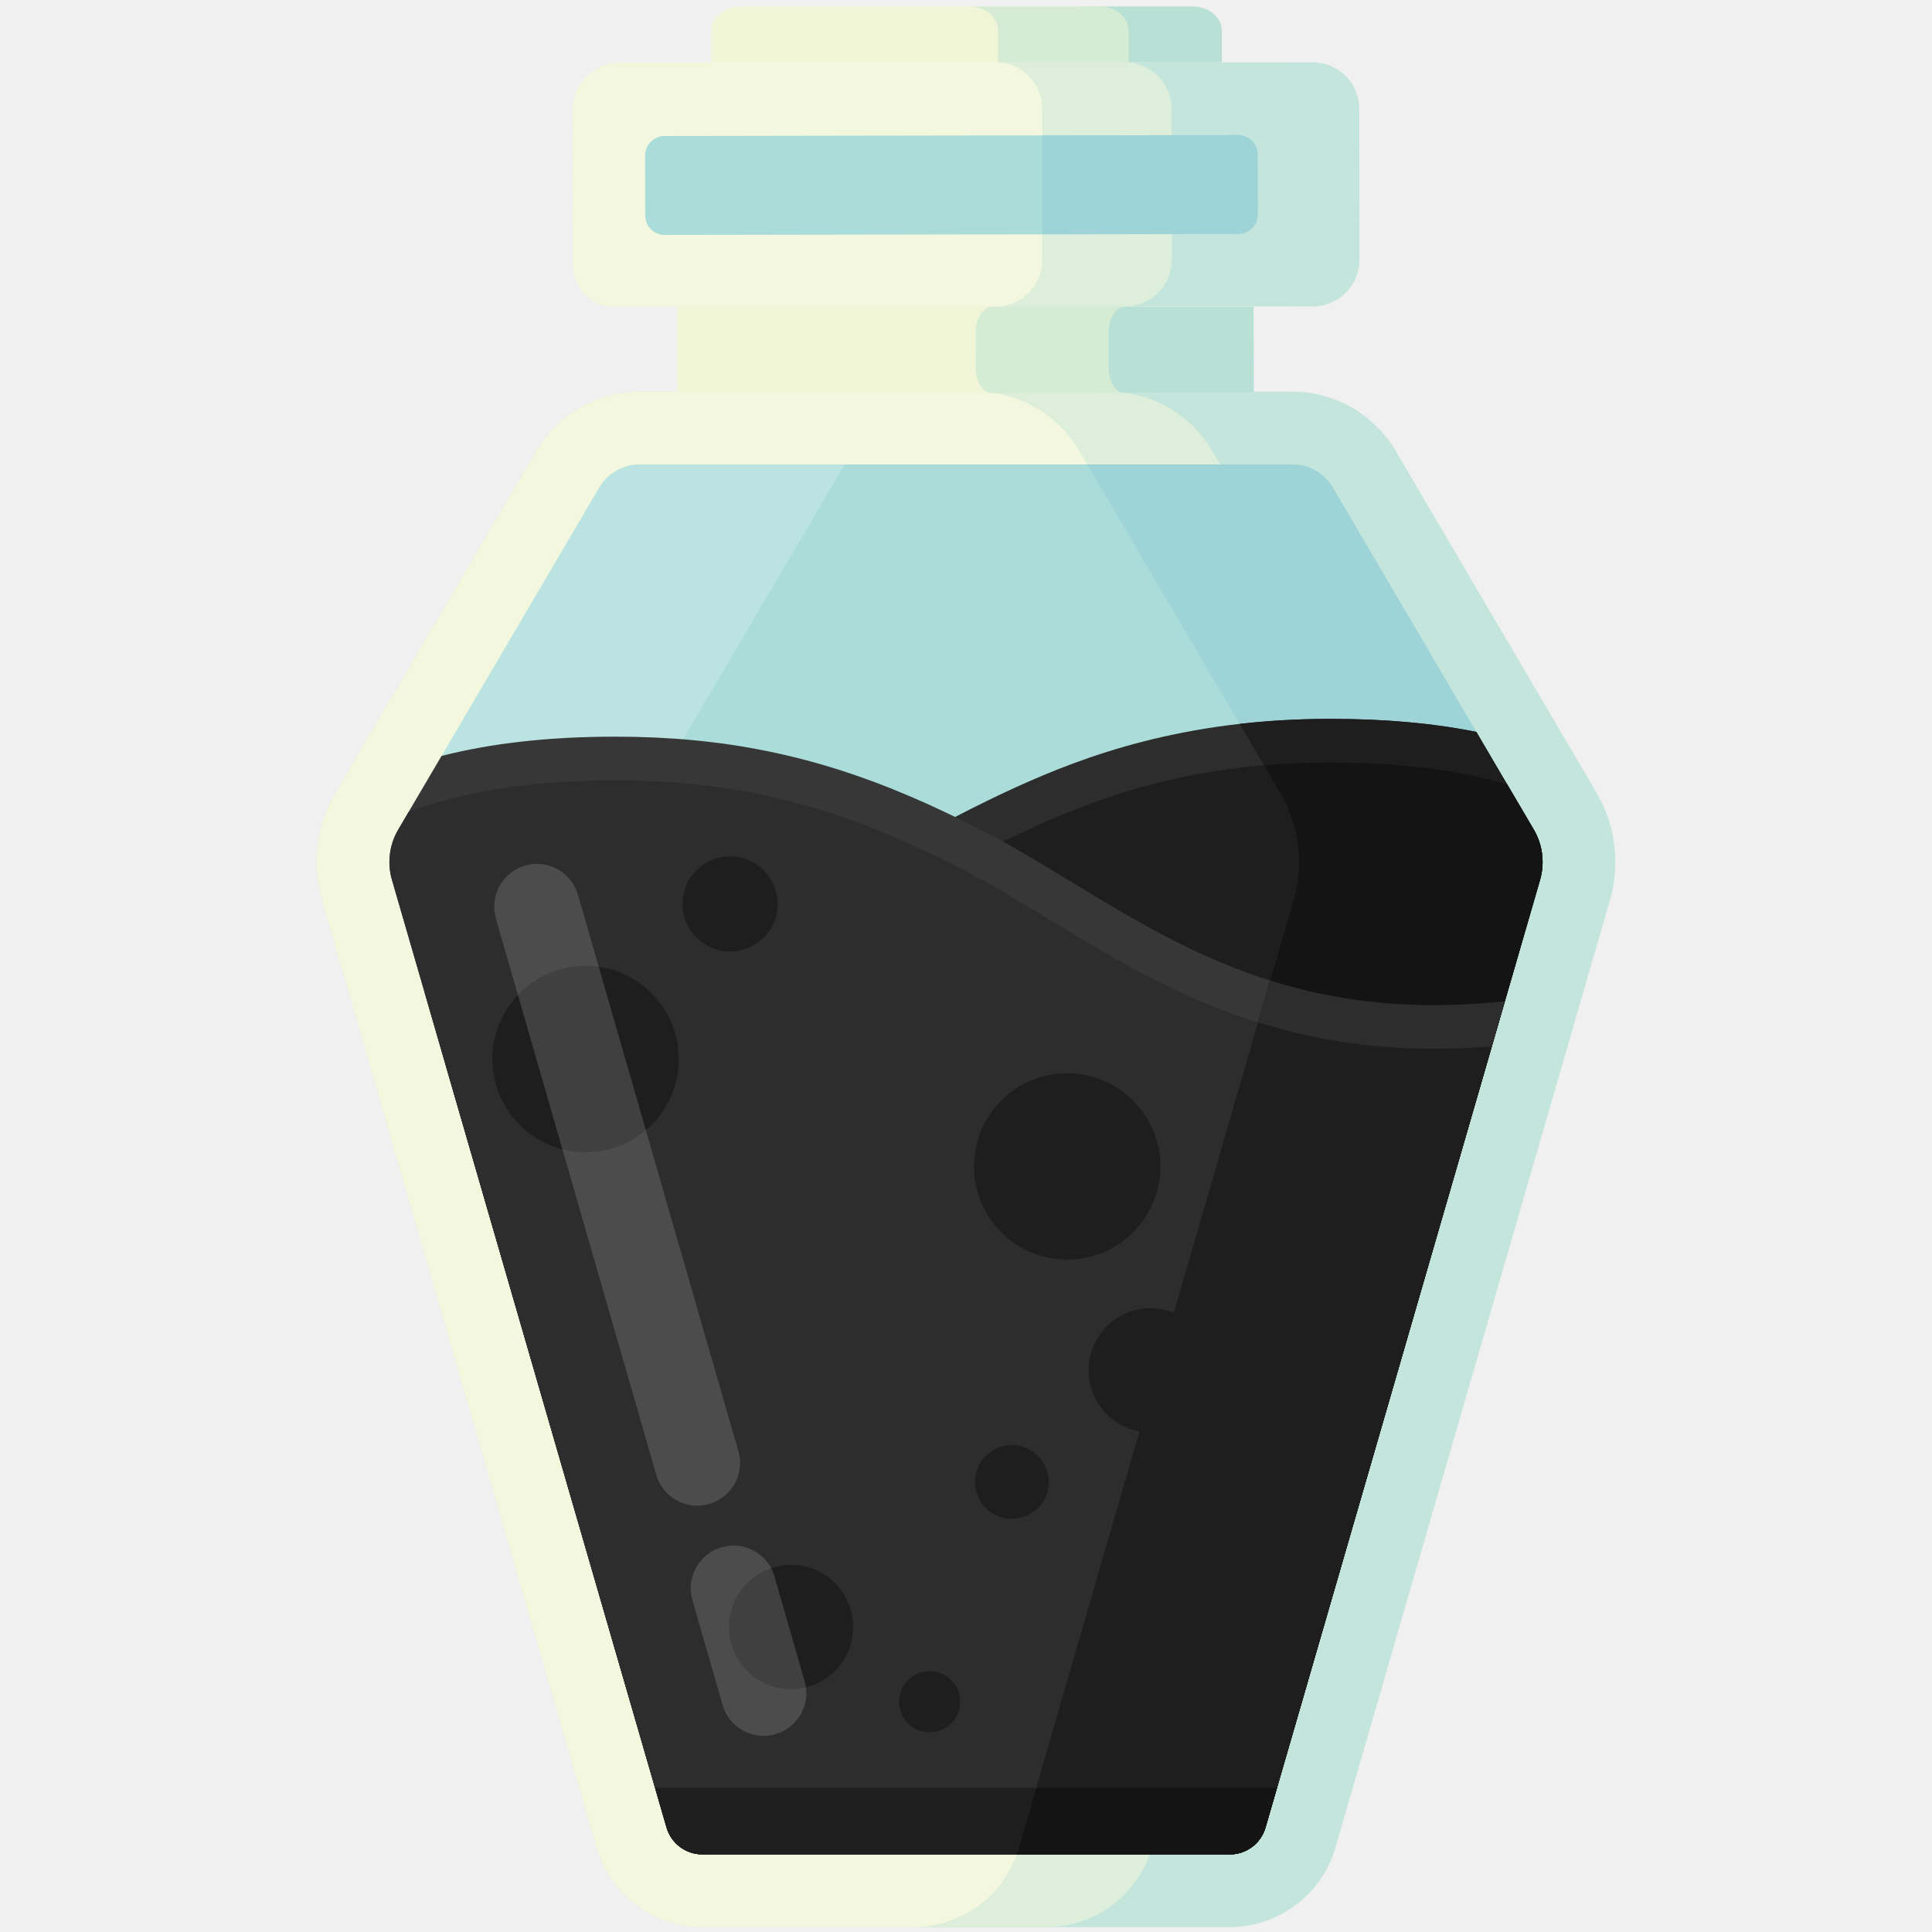
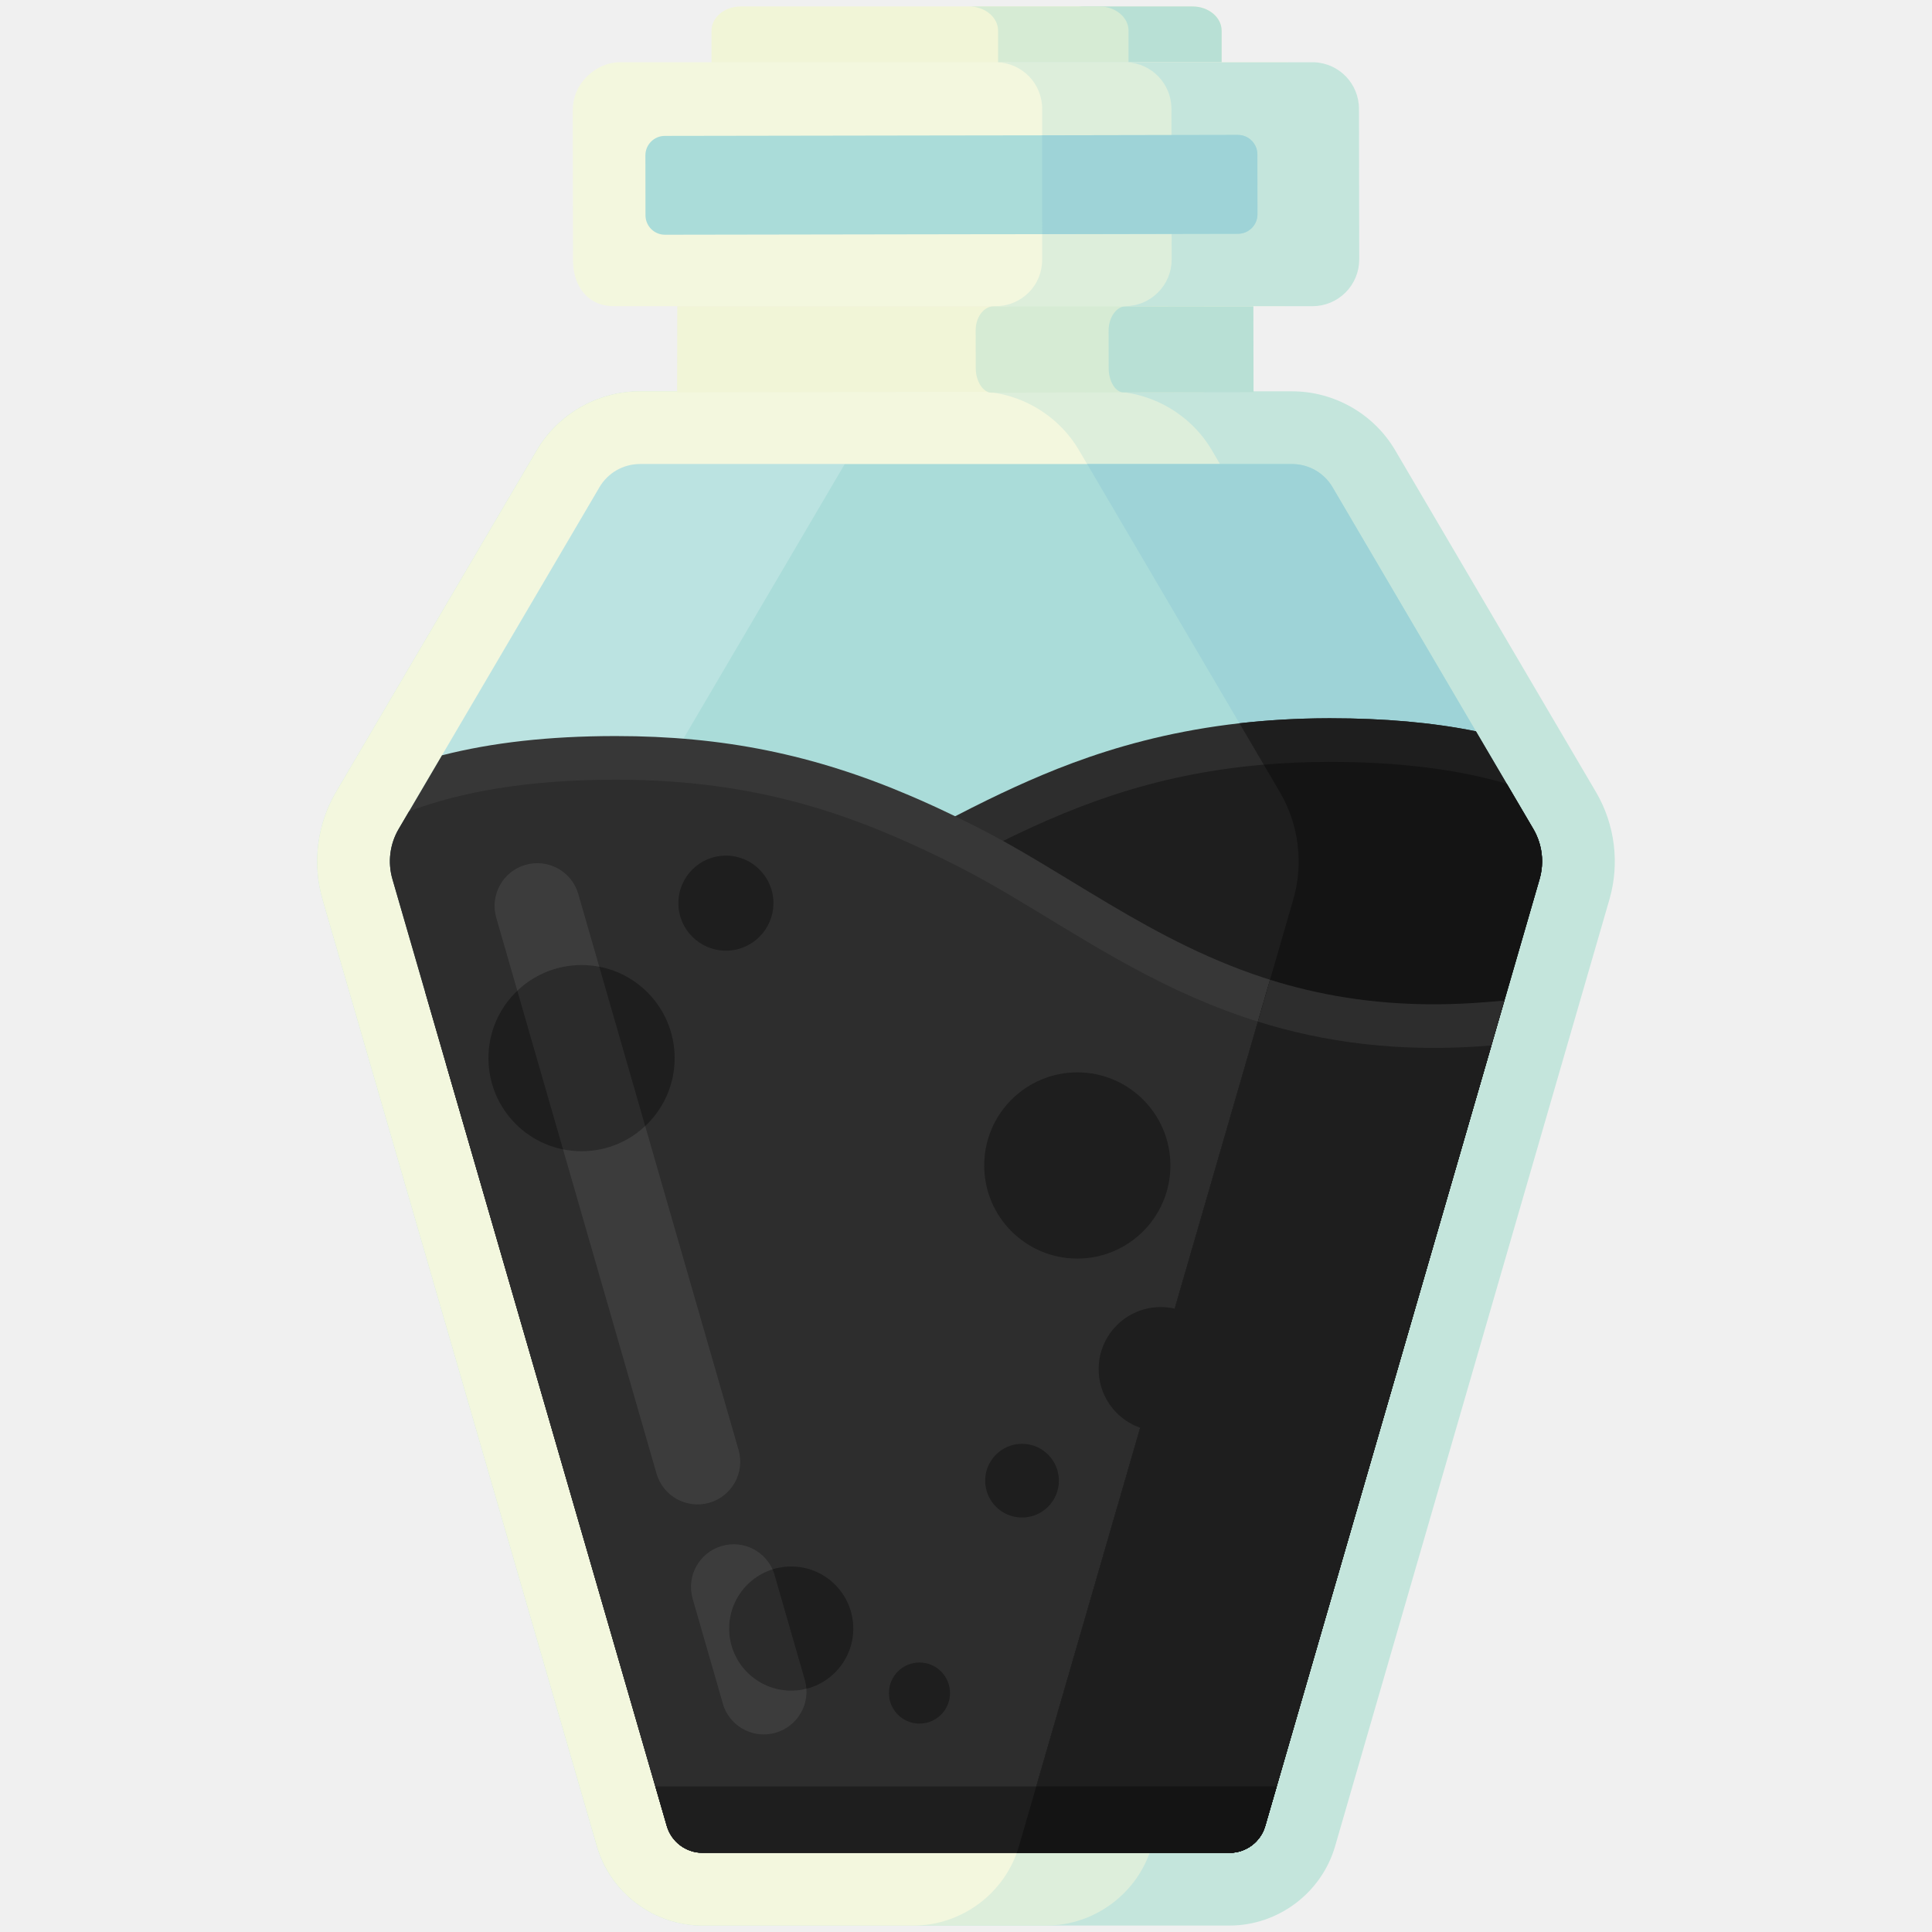
<svg xmlns="http://www.w3.org/2000/svg" version="1.1" id="Layer_1" x="0px" y="0px" viewBox="0 0 600 600" style="enable-background:new 0 0 600 600;" xml:space="preserve">
  <style type="text/css">
	.st0{fill:#C4E5DC;}
	.st1{fill:#DDEEDB;}
	.st2{fill:#F3F7DE;}
	.st3{fill:#AADCD9;}
	.st4{fill:#9ED3D7;}
- 	.st5{opacity:0.2;fill:#FFFFFF;enable-background:new    ;}
+ 	.st5{opacity:0.2;fill:#FFFFFF;}
	.st6{fill:#2D2D2D;}
	.st7{fill:#1E1E1E;}
	.st8{fill:#373737;}
	.st9{fill:#141414;}
	.st10{fill:#F1F5D7;}
	.st11{fill:#D6EBD4;}
	.st12{fill:#B8E0D5;}
- 	.st13{opacity:0.15;fill:#FFFFFF;enable-background:new    ;}
+ 	.st13{opacity:0.25;fill:#FFFFFF;mix-blend-mode:soft-light;}
</style>
  <g>
-     <path class="st0" d="M499.999,279.53l-85.277,294.31   C410.508,588.363,397.015,598.5,381.895,598.5H218.105   c-15.12,0-28.612-10.137-32.826-24.661l-85.277-294.31   c-3.228-11.159-1.709-23.304,4.178-33.324l62.407-106.23   c6.647-11.313,18.936-18.349,32.058-18.349h202.712   c13.121,0,25.411,7.027,32.058,18.349l62.407,106.23   C501.708,256.225,503.227,268.37,499.999,279.53z" />
-     <path class="st1" d="M443.027,279.53l-85.277,294.31C353.536,588.363,340.043,598.5,324.923,598.5   H218.105c-15.12,0-28.612-10.137-32.826-24.661l-85.277-294.31   c-3.228-11.159-1.709-23.304,4.178-33.324l62.407-106.23   c6.647-11.313,18.936-18.349,32.058-18.349h145.74   c13.121,0,25.411,7.027,32.058,18.349l62.407,106.23   C444.736,256.225,446.255,268.37,443.027,279.53z" />
-     <path class="st2" d="M401.727,279.53l-85.277,294.31   C312.244,588.363,298.743,598.5,283.623,598.5h-65.518   c-15.12,0-28.612-10.137-32.826-24.661l-85.277-294.31   c-3.228-11.159-1.709-23.304,4.178-33.324l62.407-106.23   c6.647-11.313,18.936-18.349,32.058-18.349h104.44   c13.131,0,25.411,7.027,32.058,18.349l62.415,106.23   C403.435,256.225,404.964,268.37,401.727,279.53z" />
-     <path class="st3" d="M478.277,273.236l-10.942,37.764l-4.042,13.954l-70.293,242.592   c-1.428,4.946-5.959,8.347-11.105,8.347H218.105   c-5.146,0-9.676-3.4-11.105-8.347l-68.601-236.777l-6.484-22.382l-10.191-35.151   c-1.519-5.236-0.814-10.87,1.944-15.572l3.237-5.507l10.219-17.39l48.96-83.342   c2.613-4.449,7.397-7.189,12.561-7.189h202.712c5.164,0,9.947,2.74,12.561,7.189   l44.574,75.872l9.567,16.287l8.275,14.08   C479.091,262.366,479.796,267.999,478.277,273.236z" />
-     <path class="st4" d="M478.29,273.236l-85.277,294.31   c-0.036,0.136-0.082,0.271-0.136,0.398c-0.009,0.045-0.027,0.081-0.045,0.127   c-0.063,0.235-0.154,0.461-0.253,0.678c-0.036,0.099-0.082,0.199-0.118,0.289   c-0.072,0.181-0.163,0.353-0.253,0.525c-0.199,0.398-0.425,0.787-0.678,1.157   c-0.081,0.145-0.19,0.29-0.298,0.434c-0.217,0.299-0.452,0.588-0.705,0.868   c-0.1,0.118-0.199,0.226-0.308,0.344c-0.208,0.217-0.434,0.425-0.66,0.633   c-0.172,0.154-0.362,0.317-0.551,0.452c-1.98,1.546-4.458,2.442-7.108,2.442   h-66.114c0.244-0.678,0.47-1.356,0.669-2.053l74.271-256.31l3.771-13.004   l7.244-24.995c3.238-11.159,1.7-23.304-4.178-33.324l-5.01-8.528l-7.56-12.868   l-47.332-80.575h63.7c5.172,0,9.947,2.74,12.57,7.189l44.565,75.872   l9.568,16.287l8.274,14.08c0.335,0.579,0.642,1.167,0.922,1.773   c0.461,1.004,0.841,2.035,1.122,3.093   C479.33,266.01,479.312,269.709,478.29,273.236z" />
-     <path class="st5" d="M121.685,273.236l85.277,294.31   c1.438,4.946,5.959,8.347,11.114,8.347h66.114   c-0.244-0.678-0.47-1.356-0.669-2.053l-85.286-294.31   c-3.238-11.159-1.7-23.304,4.178-33.324l59.902-101.971h-63.7   c-5.173,0-9.947,2.74-12.57,7.189l-62.407,106.239   C120.871,262.366,120.166,267.999,121.685,273.236z" />
-     <path class="st6" d="M478.277,273.236l-10.942,37.764l-4.042,13.954l-70.293,242.592   c-1.428,4.946-5.959,8.347-11.105,8.347H218.105   c-5.146,0-9.676-3.4-11.105-8.347l-68.601-236.777l-6.484-22.382l3.961-0.308   c68.9-5.263,107.288-25.827,144.401-45.722c3.419-1.827,6.8-3.635,10.183-5.426   c2.152-1.14,4.205-2.207,6.167-3.219c6.982-3.608,12.887-6.502,18.602-9.107   c21.704-9.902,52.405-21.279,97.558-21.36h0.389   c16.829,0,31.787,1.329,45.315,4.051l9.567,16.287l8.275,14.08   C479.091,262.366,479.796,267.999,478.277,273.236z" />
-     <path class="st7" d="M478.277,273.236l-14.984,51.718l-70.293,242.592   c-1.428,4.946-5.959,8.347-11.105,8.347H218.105   c-5.146,0-9.676-3.4-11.105-8.347l-68.601-236.777l-1.492-9.161   c78.241-5.978,119.379-31.271,159.892-52.686   c7.958-4.205,15.889-8.247,24.064-11.982   c25.438-11.602,53.327-20.058,91.951-20.13   c22.698-0.027,40.667,2.532,55.245,6.773l8.275,14.08   C479.091,262.366,479.796,267.999,478.277,273.236z" />
-     <path class="st8" d="M467.335,311l-4.042,13.954l-70.293,242.592   c-1.428,4.946-5.959,8.347-11.105,8.347H218.105   c-5.146,0-9.676-3.4-11.105-8.347l-68.601-236.777l-6.484-22.382l-10.191-35.151   c-1.519-5.236-0.814-10.87,1.944-15.572l3.237-5.507l10.219-17.39   c15.618-3.988,33.297-5.959,53.581-5.986h0.488   c33.306,0,61.539,5.733,91.562,18.593c4.377,1.863,8.961,3.961,13.872,6.339   c2.035,0.977,4.124,2.017,6.276,3.102c10.065,5.055,19.669,10.897,29.834,17.082   c30.937,18.801,62.922,38.253,112.669,38.253c5.444,0,11.087-0.235,16.757-0.714   L467.335,311z" />
-     <path class="st6" d="M463.296,324.953L396.567,555.247l-3.563,12.299   c-1.429,4.946-5.959,8.347-11.105,8.347H218.109   c-5.146,0-9.676-3.4-11.105-8.347l-3.563-12.299l-65.038-224.478l-16.676-57.533   c-1.519-5.236-0.814-10.87,1.944-15.572l3.238-5.507   c15.943-5.977,36.444-9.775,63.818-9.812   c35.955-0.063,62.624,7.189,86.688,17.498c6.611,2.812,13.022,5.869,19.388,9.079   C340.21,290.752,381.248,331.799,463.296,324.953z" />
-     <ellipse transform="matrix(0.070889 -0.9974842 0.9974842 0.070889 -275.7547 714.5187)" class="st7" cx="245.673" cy="505.283" rx="19.292" ry="19.292" />
-     <circle class="st7" cx="288.703" cy="528.494" r="9.495" />
-     <path class="st7" d="M478.281,273.236l-10.942,37.764l-4.042,13.954l-70.292,242.592   c-0.036,0.136-0.081,0.262-0.126,0.398c-0.009,0.045-0.027,0.081-0.045,0.127   c-0.072,0.226-0.154,0.461-0.253,0.678c-0.036,0.099-0.082,0.199-0.118,0.289   c-0.081,0.181-0.163,0.353-0.253,0.525c-0.199,0.398-0.425,0.787-0.678,1.157   c-0.091,0.154-0.19,0.29-0.298,0.434c-0.217,0.299-0.452,0.588-0.705,0.868   c-0.1,0.118-0.199,0.226-0.308,0.344c-0.208,0.217-0.434,0.425-0.66,0.633   c-0.172,0.154-0.362,0.317-0.551,0.452c-1.98,1.546-4.458,2.442-7.108,2.442   h-66.114c0.244-0.678,0.47-1.356,0.669-2.053l74.271-256.31l3.771-13.004   l7.244-24.995c3.238-11.159,1.7-23.304-4.178-33.324l-5.01-8.528l-7.56-12.868   c8.6-0.977,17.851-1.546,27.798-1.564h0.389c16.829,0,31.787,1.329,45.315,4.051   l9.568,16.287l8.274,14.08c0.335,0.579,0.642,1.167,0.922,1.773   c0.461,1.004,0.832,2.035,1.122,3.093   C479.321,266.01,479.303,269.709,478.281,273.236z" />
-     <circle class="st7" cx="181.861" cy="328.885" r="28.938" />
-     <circle class="st7" cx="226.729" cy="280.713" r="14.77" />
-     <path class="st9" d="M478.281,273.236l-10.942,37.764l-4.042,13.954l-70.292,242.592   c-0.036,0.136-0.081,0.262-0.126,0.398c-0.009,0.045-0.027,0.081-0.045,0.127   c-0.072,0.226-0.154,0.461-0.253,0.678c-0.036,0.099-0.082,0.199-0.118,0.289   c-0.081,0.181-0.163,0.353-0.253,0.525c-0.199,0.398-0.425,0.787-0.678,1.157   c-0.091,0.154-0.19,0.29-0.298,0.434c-0.217,0.299-0.452,0.588-0.705,0.868   c-0.1,0.118-0.199,0.226-0.308,0.344c-0.208,0.217-0.434,0.425-0.66,0.633   c-0.172,0.154-0.362,0.317-0.551,0.452c-1.98,1.546-4.458,2.442-7.108,2.442   h-66.114c0.244-0.678,0.47-1.356,0.669-2.053l74.271-256.31l3.771-13.004   l7.244-24.995c3.238-11.159,1.7-23.304-4.178-33.324l-5.01-8.528   c6.43-0.561,13.167-0.859,20.266-0.868c22.698-0.027,40.667,2.532,55.245,6.773   l8.274,14.08c0.335,0.579,0.642,1.167,0.922,1.773   c0.461,1.004,0.832,2.035,1.122,3.093   C479.321,266.01,479.303,269.709,478.281,273.236z" />
-     <path class="st6" d="M467.339,311l-4.042,13.954l-70.292,242.592   c-0.036,0.136-0.081,0.262-0.126,0.398c-0.009,0.045-0.027,0.081-0.045,0.127   c-0.072,0.226-0.154,0.461-0.253,0.678c-0.036,0.099-0.082,0.199-0.118,0.289   c-0.081,0.181-0.163,0.353-0.253,0.525c-0.199,0.398-0.425,0.787-0.678,1.157   c-0.091,0.154-0.19,0.29-0.298,0.434c-0.217,0.299-0.452,0.588-0.705,0.868   c-0.1,0.118-0.199,0.226-0.308,0.344c-0.208,0.217-0.434,0.425-0.66,0.633   c-0.172,0.154-0.362,0.317-0.551,0.452c-1.98,1.546-4.458,2.442-7.108,2.442   h-66.114c0.244-0.678,0.47-1.356,0.669-2.053l74.271-256.31l3.771-13.004   c14.949,4.684,31.597,7.623,50.913,7.623c5.444,0,11.087-0.235,16.757-0.714   L467.339,311z" />
-     <path class="st7" d="M463.296,324.953L396.567,555.247l-3.563,12.299   c-0.036,0.136-0.081,0.262-0.126,0.398c-0.009,0.045-0.027,0.081-0.045,0.127   c-0.072,0.226-0.154,0.461-0.253,0.678c-0.036,0.099-0.082,0.199-0.118,0.289   c-0.081,0.181-0.163,0.353-0.253,0.525c-0.199,0.398-0.425,0.787-0.678,1.157   c-0.091,0.154-0.19,0.29-0.298,0.434c-0.217,0.299-0.452,0.588-0.705,0.868   c-0.1,0.118-0.199,0.226-0.308,0.344c-0.208,0.217-0.434,0.425-0.66,0.633   c-0.172,0.154-0.362,0.317-0.551,0.452c-1.98,1.546-4.458,2.442-7.108,2.442   h-66.114c0.244-0.678,0.47-1.356,0.669-2.053l5.39-18.593l68.882-237.718   C411.162,323.922,434.747,327.332,463.296,324.953z" />
+     <path class="st0" d="M499.831,279.297l-85.205,294.063C410.415,587.871,396.934,598,381.826,598   H218.174c-15.107,0-28.588-10.129-32.799-24.64L100.169,279.297   c-3.226-11.15-1.707-23.285,4.175-33.296l62.355-106.141   c6.641-11.304,18.92-18.333,32.031-18.333h202.542   c13.11,0,25.39,7.021,32.031,18.333l62.354,106.141   C501.539,256.012,503.056,268.147,499.831,279.297z" />
+     <path class="st1" d="M442.907,279.297l-85.205,294.063C353.491,587.871,340.01,598,324.902,598   H218.174c-15.107,0-28.588-10.129-32.799-24.64L100.169,279.297   c-3.226-11.15-1.707-23.285,4.175-33.296l62.355-106.141   c6.641-11.304,18.92-18.333,32.031-18.333h145.618   c13.11,0,25.39,7.021,32.031,18.333l62.354,106.141   C444.615,256.012,446.132,268.147,442.907,279.297z" />
+     <path class="st2" d="M401.641,279.297l-85.206,294.063C312.234,587.871,298.744,598,283.637,598   h-65.463c-15.107,0-28.588-10.129-32.799-24.64L100.169,279.297   c-3.226-11.15-1.707-23.285,4.175-33.296l62.355-106.141   c6.641-11.304,18.92-18.333,32.031-18.333h104.352   c13.12,0,25.39,7.021,32.031,18.333l62.363,106.141   C403.349,256.012,404.876,268.147,401.641,279.297z" />
+     <path class="st3" d="M478.127,273.008l-10.933,37.733l-4.039,13.942L392.922,567.071   c-1.427,4.942-5.954,8.34-11.095,8.34H218.174   c-5.141,0-9.668-3.398-11.095-8.34l-68.544-236.579l-6.479-22.363l-10.183-35.121   c-1.518-5.232-0.814-10.861,1.943-15.559l3.234-5.503l10.21-17.375   l48.919-83.272c2.611-4.445,7.391-7.183,12.55-7.183h202.542   c5.159,0,9.939,2.738,12.551,7.183l44.536,75.809l9.559,16.273l8.268,14.068   C478.941,262.147,479.646,267.776,478.127,273.008z" />
+     <path class="st4" d="M478.14,273.008L392.935,567.071c-0.036,0.135-0.082,0.271-0.135,0.398   c-0.009,0.045-0.027,0.081-0.045,0.127c-0.063,0.235-0.154,0.461-0.253,0.678   c-0.036,0.099-0.082,0.199-0.118,0.289c-0.072,0.181-0.162,0.353-0.253,0.524   c-0.199,0.398-0.425,0.786-0.678,1.156c-0.081,0.145-0.19,0.289-0.298,0.434   c-0.217,0.298-0.452,0.588-0.705,0.867c-0.1,0.118-0.199,0.226-0.308,0.344   c-0.208,0.217-0.434,0.424-0.66,0.632c-0.172,0.154-0.361,0.316-0.551,0.452   c-1.979,1.545-4.455,2.44-7.102,2.44h-66.059   c0.244-0.678,0.469-1.355,0.668-2.051l74.209-256.096l3.768-12.993l7.238-24.974   c3.235-11.15,1.699-23.285-4.175-33.296l-5.006-8.52l-7.554-12.858l-47.293-80.507   h63.647c5.168,0,9.939,2.738,12.559,7.183l44.527,75.809l9.56,16.273   l8.267,14.068c0.334,0.578,0.642,1.166,0.922,1.771   c0.461,1.003,0.84,2.033,1.121,3.09   C479.179,265.789,479.161,269.484,478.14,273.008z" />
+     <path class="st5" d="M121.834,273.008l85.206,294.063   c1.437,4.942,5.954,8.34,11.105,8.34h66.059   c-0.244-0.678-0.47-1.355-0.668-2.051L198.321,279.297   c-3.235-11.15-1.699-23.285,4.175-33.296l59.851-101.885h-63.647   c-5.169,0-9.939,2.738-12.559,7.183l-62.355,106.15   C121.021,262.147,120.317,267.776,121.834,273.008z" />
+     <path class="st6" d="M478.127,273.008l-10.933,37.733l-4.039,13.942L392.922,567.071   c-1.427,4.942-5.954,8.34-11.095,8.34H218.174   c-5.141,0-9.668-3.398-11.095-8.34l-68.544-236.579l-6.479-22.363l3.958-0.307   c68.842-5.259,107.198-25.805,144.28-45.684   c3.416-1.825,6.795-3.632,10.174-5.421c2.15-1.139,4.201-2.205,6.162-3.217   c6.976-3.605,12.876-6.497,18.586-9.099c21.685-9.894,52.361-21.261,97.476-21.342   h0.389c16.815,0,31.76,1.328,45.277,4.048l9.559,16.273l8.268,14.068   C478.941,262.147,479.646,267.776,478.127,273.008z" />
+     <path class="st7" d="M478.127,273.008l-14.972,51.674L392.922,567.071   c-1.427,4.942-5.954,8.34-11.095,8.34H218.174   c-5.141,0-9.668-3.398-11.095-8.34l-68.544-236.579l-1.491-9.153   c78.175-5.973,119.278-31.245,159.758-52.642   c7.952-4.201,15.876-8.24,24.044-11.972   c25.417-11.592,53.283-20.041,91.874-20.113   c22.679-0.027,40.633,2.53,55.198,6.767l8.268,14.068   C478.941,262.147,479.646,267.776,478.127,273.008z" />
+     <path class="st8" d="M467.194,310.741l-4.039,13.942L392.922,567.071   c-1.427,4.942-5.954,8.34-11.095,8.34H218.174   c-5.141,0-9.668-3.398-11.095-8.34l-68.544-236.579l-6.479-22.363l-10.183-35.121   c-1.518-5.232-0.814-10.861,1.943-15.559l3.234-5.503l10.21-17.375   c15.604-3.985,33.269-5.954,53.536-5.981h0.488   c33.278,0,61.487,5.729,91.485,18.577c4.373,1.861,8.954,3.957,13.86,6.334   c2.033,0.976,4.12,2.015,6.271,3.099c10.056,5.051,19.652,10.888,29.809,17.068   c30.911,18.785,62.87,38.221,112.574,38.221c5.439,0,11.078-0.235,16.743-0.714   L467.194,310.741z" />
+     <path class="st6" d="M463.159,324.683l-66.674,230.1l-3.56,12.288   c-1.428,4.942-5.954,8.34-11.096,8.34H218.178c-5.141,0-9.668-3.398-11.096-8.34   l-3.56-12.288l-64.984-224.29l-16.662-57.484   c-1.518-5.232-0.813-10.861,1.943-15.559l3.235-5.503   c15.93-5.972,36.413-9.767,63.764-9.803c35.925-0.063,62.571,7.183,86.615,17.484   c6.605,2.81,13.011,5.864,19.372,9.072   C340.176,290.51,381.18,331.523,463.159,324.683z" />
+     <circle class="st7" cx="245.718" cy="505.765" r="19.276" />
+     <circle class="st7" cx="285.55" cy="525.794" r="9.487" />
+     <path class="st7" d="M478.131,273.008l-10.933,37.733l-4.039,13.942L392.926,567.071   c-0.036,0.135-0.081,0.262-0.126,0.398c-0.009,0.045-0.027,0.081-0.045,0.127   c-0.072,0.226-0.154,0.461-0.253,0.678c-0.036,0.099-0.082,0.199-0.118,0.289   c-0.081,0.181-0.162,0.353-0.253,0.524c-0.199,0.398-0.425,0.786-0.678,1.156   c-0.09,0.154-0.19,0.289-0.298,0.434c-0.217,0.298-0.452,0.588-0.705,0.867   c-0.1,0.118-0.199,0.226-0.308,0.344c-0.208,0.217-0.434,0.424-0.66,0.632   c-0.172,0.154-0.361,0.316-0.551,0.452c-1.979,1.545-4.455,2.44-7.102,2.44   h-66.059c0.244-0.678,0.469-1.355,0.668-2.051l74.209-256.096l3.768-12.993   l7.238-24.974c3.235-11.15,1.699-23.285-4.175-33.296l-5.006-8.52l-7.554-12.858   c8.593-0.976,17.836-1.545,27.775-1.563h0.389c16.815,0,31.76,1.328,45.277,4.048   l9.56,16.273l8.267,14.068c0.334,0.578,0.642,1.166,0.922,1.771   c0.461,1.003,0.831,2.033,1.121,3.09   C479.171,265.789,479.152,269.484,478.131,273.008z" />
+     <circle class="st7" cx="180.604" cy="328.611" r="28.914" />
+     <circle class="st7" cx="225.435" cy="280.479" r="14.758" />
+     <path class="st9" d="M478.131,273.008l-10.933,37.733l-4.039,13.942L392.926,567.071   c-0.036,0.135-0.081,0.262-0.126,0.398c-0.009,0.045-0.027,0.081-0.045,0.127   c-0.072,0.226-0.154,0.461-0.253,0.678c-0.036,0.099-0.082,0.199-0.118,0.289   c-0.081,0.181-0.162,0.353-0.253,0.524c-0.199,0.398-0.425,0.786-0.678,1.156   c-0.09,0.154-0.19,0.289-0.298,0.434c-0.217,0.298-0.452,0.588-0.705,0.867   c-0.1,0.118-0.199,0.226-0.308,0.344c-0.208,0.217-0.434,0.424-0.66,0.632   c-0.172,0.154-0.361,0.316-0.551,0.452c-1.979,1.545-4.455,2.44-7.102,2.44   h-66.059c0.244-0.678,0.469-1.355,0.668-2.051l74.209-256.096l3.768-12.993   l7.238-24.974c3.235-11.15,1.699-23.285-4.175-33.296l-5.006-8.52   c6.425-0.56,13.156-0.859,20.249-0.867c22.679-0.027,40.633,2.53,55.198,6.767   l8.267,14.068c0.334,0.578,0.642,1.166,0.922,1.771   c0.461,1.003,0.831,2.033,1.121,3.09   C479.171,265.789,479.152,269.484,478.131,273.008z" />
+     <path class="st6" d="M467.198,310.741l-4.039,13.942L392.926,567.071   c-0.036,0.135-0.081,0.262-0.126,0.398c-0.009,0.045-0.027,0.081-0.045,0.127   c-0.072,0.226-0.154,0.461-0.253,0.678c-0.036,0.099-0.082,0.199-0.118,0.289   c-0.081,0.181-0.162,0.353-0.253,0.524c-0.199,0.398-0.425,0.786-0.678,1.156   c-0.09,0.154-0.19,0.289-0.298,0.434c-0.217,0.298-0.452,0.588-0.705,0.867   c-0.1,0.118-0.199,0.226-0.308,0.344c-0.208,0.217-0.434,0.424-0.66,0.632   c-0.172,0.154-0.361,0.316-0.551,0.452c-1.979,1.545-4.455,2.44-7.102,2.44   h-66.059c0.244-0.678,0.469-1.355,0.668-2.051l74.209-256.096l3.768-12.993   c14.936,4.68,31.57,7.617,50.871,7.617c5.439,0,11.077-0.235,16.743-0.714   L467.198,310.741z" />
+     <path class="st7" d="M463.159,324.683l-66.674,230.1l-3.56,12.288   c-0.036,0.135-0.081,0.262-0.126,0.398c-0.009,0.045-0.027,0.081-0.045,0.127   c-0.072,0.226-0.154,0.461-0.253,0.678c-0.036,0.099-0.082,0.199-0.118,0.289   c-0.081,0.181-0.162,0.353-0.253,0.524c-0.199,0.398-0.425,0.786-0.678,1.156   c-0.09,0.154-0.19,0.289-0.298,0.434c-0.217,0.298-0.452,0.588-0.705,0.867   c-0.1,0.118-0.199,0.226-0.308,0.344c-0.208,0.217-0.434,0.424-0.66,0.632   c-0.172,0.154-0.361,0.316-0.551,0.452c-1.979,1.545-4.455,2.44-7.102,2.44   h-66.059c0.244-0.678,0.469-1.355,0.668-2.051l5.385-18.577l68.824-237.518   C411.069,323.653,434.634,327.059,463.159,324.683z" />
    <g>
-       <polygon class="st10" points="375.811,121.631 347.162,121.694 301.657,121.794 293.102,121.812     210.204,121.948 210.255,95.151 380.278,95.161   " />
-       <path class="st11" d="M373.948,95.293l0.054,26.59l-8.754,0.064l-57.261,0.1    c-2.802,0-4.947-3.706-4.956-7.549l-0.027-11.779    c-0.009-4.225,2.577-7.561,5.779-7.561c0,0,48.771-0.007,48.887-0.007    C357.671,95.209,373.948,95.293,373.948,95.293z" />
-       <path class="st12" d="M389.376,121.893l-40.405,0.063c-2.677,0-4.612-3.744-4.621-7.379    l-0.027-11.819c0-4.042,2.386-7.596,5.48-7.596    c0.1,0,39.519-0.009,39.519-0.009L389.376,121.893z" />
+       <polygon class="st10" points="375.747,121.531 347.123,121.594 301.656,121.693 293.108,121.712    210.279,121.847 210.33,95.073 380.211,95.083   " />
+       <path class="st11" d="M373.886,95.215l0.054,26.568l-8.746,0.064l-57.213,0.1    c-2.799,0-4.942-3.703-4.951-7.542l-0.027-11.769    c-0.009-4.221,2.575-7.555,5.774-7.555c0,0,48.73-0.007,48.846-0.007    C357.622,95.131,373.886,95.215,373.886,95.215z" />
+       <path class="st12" d="M389.301,121.793l-40.371,0.063c-2.675,0-4.608-3.741-4.617-7.373    l-0.027-11.81c0-4.039,2.384-7.59,5.475-7.59    c0.1,0,39.486-0.009,39.486-0.009L389.301,121.793z" />
    </g>
    <g>
-       <path class="st10" d="M379.458,9.545v19.588c0,4.142-4.069,7.533-9.043,7.533H229.939    c-4.974,0-9.043-3.391-9.043-7.533V9.545c0-4.151,4.069-7.542,9.043-7.542    h140.476C375.389,2.003,379.458,5.394,379.458,9.545z" />
-       <path class="st12" d="M379.458,9.545v19.588c0,4.142-4.069,7.533-9.043,7.533h-33.579    c-4.974,0-9.043-3.391-9.043-7.533V9.545c0-4.151,4.069-7.542,9.043-7.542    h33.579C375.389,2.003,379.458,5.394,379.458,9.545z" />
-       <path class="st11" d="M350.522,9.542v19.587c0,4.142-4.069,7.533-9.043,7.533h-40.55    c4.974,0,9.043-3.391,9.043-7.533V9.542C309.972,5.391,305.903,2,300.929,2h40.55    C346.452,2,350.522,5.391,350.522,9.542z" />
-       <path class="st2" d="M413.182,80.59c0.009,3.888-1.501,7.551-4.241,10.3    c-2.74,2.749-6.393,4.268-10.282,4.277H190.494    c-2.686,0-5.001-0.696-6.882-1.935c-1.302-0.85-2.396-1.953-3.264-3.265    c-1.628-2.424-2.487-5.534-2.496-8.98l-0.072-46.753    c-0.009-3.78,1.411-7.334,4.015-10.047c0.072-0.081,0.145-0.163,0.226-0.244    c0.118-0.117,0.235-0.235,0.362-0.344l0.163-0.163    c2.668-2.469,6.104-4.078,9.749-4.088h206.943    c7.777,0.344,13.854,6.71,13.863,14.487L413.182,80.59z" />
-       <path class="st0" d="M422.221,80.593c0.009,3.888-1.501,7.551-4.241,10.3    c-2.74,2.749-6.394,4.268-10.282,4.277h-95.333c0.28,0,0.561-0.009,0.841-0.027    h0.036c0.28-0.018,0.552-0.036,0.823-0.081c0.009,0.009,0.027,0.009,0.036,0    c3.228-0.389,6.222-1.836,8.546-4.169c2.74-2.749,4.25-6.412,4.241-10.3    l-0.009-7.75v-0.072l-0.054-30.638v-0.081l-0.009-8.211    c-0.009-7.777-6.095-14.143-13.872-14.487h95.333    c7.777,0.344,13.863,6.71,13.872,14.487L422.221,80.593z" />
-       <path class="st1" d="M363.927,80.589c0.009,3.888-1.501,7.551-4.241,10.3    c-2.74,2.749-6.393,4.268-10.282,4.277h-40.172    c3.889-0.009,7.542-1.528,10.282-4.277s4.178-6.412,4.169-10.3V33.836    c-0.009-7.777-6.095-14.144-13.872-14.487h40.171    c7.777,0.344,13.863,6.71,13.872,14.487L363.927,80.589z" />
-       <path class="st3" d="M390.592,66.6c0,3.337-2.695,6.05-6.041,6.059l-60.861,0.117    l-19.398,0.027h-2.577l-95.279,0.154c-3.346,0.009-6.05-2.695-6.059-6.041    L200.351,48.296c-0.009-3.337,2.695-6.05,6.032-6.059l84.526-0.136l13.384-0.018    l19.398-0.027l60.815-0.118c2.333-0.009,4.359,1.311,5.363,3.247    c0.09,0.163,0.172,0.335,0.244,0.516c0.072,0.154,0.126,0.307,0.181,0.479    c0.172,0.57,0.271,1.176,0.271,1.8L390.592,66.6z" />
-       <path class="st4" d="M390.592,66.6c0,3.337-2.695,6.05-6.041,6.059l-60.866,0.117    l-0.003-30.72l60.824-0.118c2.333-0.009,4.359,1.311,5.363,3.247    c0.09,0.163,0.172,0.335,0.244,0.516c0.072,0.154,0.126,0.307,0.181,0.479    c0.172,0.57,0.271,1.176,0.271,1.8L390.592,66.6z" />
+       <path class="st10" d="M379.392,9.539v19.571c0,4.138-4.066,7.527-9.036,7.527H229.998    c-4.97,0-9.036-3.388-9.036-7.527V9.539c0-4.147,4.066-7.536,9.036-7.536h140.359    C375.326,2.003,379.392,5.391,379.392,9.539z" />
+       <path class="st12" d="M379.392,9.539v19.571c0,4.138-4.066,7.527-9.036,7.527h-33.551    c-4.97,0-9.036-3.388-9.036-7.527V9.539c0-4.147,4.066-7.536,9.036-7.536h33.551    C375.326,2.003,379.392,5.391,379.392,9.539z" />
+       <path class="st11" d="M350.48,9.536v19.571c0,4.138-4.066,7.527-9.036,7.527h-40.516    c4.97,0,9.036-3.388,9.036-7.527V9.536C309.964,5.388,305.898,2,300.928,2h40.516    C346.414,2,350.48,5.388,350.48,9.536z" />
+       <path class="st2" d="M413.087,80.524c0.009,3.885-1.5,7.545-4.238,10.291    c-2.738,2.747-6.388,4.265-10.273,4.274H190.586c-2.684,0-4.997-0.696-6.876-1.934    c-1.301-0.849-2.394-1.952-3.262-3.262c-1.626-2.421-2.485-5.53-2.494-8.972    l-0.072-46.714c-0.009-3.777,1.41-7.328,4.012-10.039    c0.072-0.081,0.144-0.163,0.226-0.244c0.118-0.117,0.235-0.235,0.362-0.343    l0.163-0.163c2.665-2.467,6.099-4.075,9.74-4.084h206.77    c7.771,0.343,13.843,6.705,13.852,14.475L413.087,80.524z" />
+       <path class="st0" d="M422.118,80.527c0.009,3.885-1.5,7.545-4.238,10.291    c-2.738,2.747-6.388,4.265-10.274,4.274h-95.253c0.28,0,0.56-0.009,0.84-0.027    h0.036c0.28-0.018,0.551-0.036,0.822-0.081c0.009,0.009,0.027,0.009,0.036,0    c3.226-0.389,6.217-1.834,8.539-4.166c2.738-2.747,4.247-6.406,4.238-10.291    l-0.009-7.744v-0.072l-0.054-30.613V42.018l-0.009-8.204    c-0.009-7.771-6.09-14.132-13.861-14.475h95.253    c7.77,0.343,13.851,6.704,13.86,14.475L422.118,80.527z" />
+       <path class="st1" d="M363.874,80.524c0.009,3.885-1.5,7.545-4.238,10.291    c-2.738,2.747-6.388,4.265-10.273,4.274h-40.138    c3.885-0.009,7.536-1.527,10.274-4.274c2.738-2.747,4.174-6.406,4.165-10.291    V33.81c-0.009-7.771-6.09-14.132-13.86-14.475h40.138    c7.771,0.343,13.852,6.704,13.861,14.475L363.874,80.524z" />
+       <path class="st3" d="M390.516,66.545c0,3.334-2.693,6.045-6.036,6.054l-60.809,0.117    l-19.381,0.027h-2.575l-95.199,0.154c-3.343,0.009-6.045-2.693-6.054-6.036    l-0.027-18.604c-0.009-3.334,2.693-6.045,6.027-6.054l84.456-0.135l13.373-0.018    l19.381-0.027l60.764-0.118c2.331-0.009,4.355,1.31,5.358,3.244    c0.09,0.163,0.172,0.334,0.244,0.515c0.072,0.154,0.126,0.307,0.181,0.479    c0.172,0.569,0.271,1.175,0.271,1.798L390.516,66.545z" />
+       <path class="st4" d="M390.516,66.545c0,3.334-2.693,6.045-6.036,6.054l-60.815,0.117    l-0.003-30.694l60.773-0.118c2.331-0.009,4.355,1.31,5.358,3.244    c0.09,0.163,0.172,0.334,0.244,0.515c0.072,0.154,0.126,0.307,0.181,0.479    c0.172,0.569,0.271,1.175,0.271,1.798L390.516,66.545z" />
    </g>
-     <path class="st7" d="M396.567,555.247l-3.563,12.299   c-1.429,4.946-5.959,8.347-11.105,8.347H218.109   c-5.146,0-9.676-3.4-11.105-8.347l-3.563-12.299H396.567z" />
-     <path class="st9" d="M396.567,555.247l-3.563,12.299c-0.036,0.136-0.081,0.262-0.126,0.398   c-0.009,0.045-0.027,0.081-0.045,0.127c-0.072,0.226-0.154,0.461-0.253,0.678   c-0.036,0.099-0.082,0.199-0.118,0.289c-0.081,0.181-0.163,0.353-0.253,0.525   c-0.199,0.398-0.425,0.787-0.678,1.157c-0.091,0.154-0.19,0.29-0.298,0.434   c-0.217,0.299-0.452,0.588-0.705,0.868c-0.1,0.118-0.199,0.226-0.308,0.344   c-0.208,0.217-0.434,0.425-0.66,0.633c-0.172,0.154-0.362,0.317-0.551,0.452   c-1.98,1.546-4.458,2.442-7.108,2.442h-66.114   c0.244-0.678,0.47-1.356,0.669-2.053l5.39-18.593H396.567z" />
-     <path class="st13" d="M163.071,268.81h0c7.043-2.03,14.399,2.033,16.429,9.076   l49.807,172.768c2.031,7.043-2.033,14.399-9.076,16.429l-0,0   c-7.043,2.03-14.399-2.033-16.429-9.076l-49.807-172.768   C151.964,278.196,156.028,270.84,163.071,268.81z" />
-     <path class="st13" d="M240.337,488.968l9.568,33.178   c2.027,7.04-2.035,14.393-9.083,16.424c-6.512,1.881-13.294-1.461-15.886-7.543   c-0.099-0.233-0.19-0.469-0.273-0.709l-0.018-0.042l-9.607-33.339   c-2.03-7.048,2.031-14.402,9.079-16.432   C230.948,478.539,238.077,482.303,240.337,488.968z" />
-     <circle class="st7" cx="331.432" cy="362.25" r="28.938" />
-     <circle class="st7" cx="357.356" cy="425.553" r="19.292" />
-     <circle class="st7" cx="314.25" cy="460.218" r="11.455" />
+     <path class="st7" d="M396.486,554.783l-3.56,12.288c-1.428,4.942-5.954,8.34-11.096,8.34   H218.178c-5.141,0-9.668-3.398-11.096-8.34l-3.56-12.288H396.486z" />
+     <path class="st9" d="M396.486,554.783l-3.56,12.288c-0.036,0.135-0.081,0.262-0.126,0.398   c-0.009,0.045-0.027,0.081-0.045,0.127c-0.072,0.226-0.154,0.461-0.253,0.678   c-0.036,0.099-0.082,0.199-0.118,0.289c-0.081,0.181-0.162,0.353-0.253,0.524   c-0.199,0.398-0.425,0.786-0.678,1.156c-0.09,0.154-0.19,0.289-0.298,0.434   c-0.217,0.298-0.452,0.588-0.705,0.867c-0.1,0.118-0.199,0.226-0.308,0.344   c-0.208,0.217-0.434,0.424-0.66,0.632c-0.172,0.154-0.361,0.316-0.551,0.452   c-1.979,1.545-4.455,2.44-7.102,2.44h-66.059   c0.244-0.678,0.469-1.355,0.668-2.051l5.385-18.577H396.486z" />
+     <path class="st13" d="M163.186,268.586h0c7.037-2.029,14.387,2.031,16.416,9.069   l49.765,172.623c2.029,7.037-2.031,14.387-9.069,16.416h-0   c-7.037,2.029-14.387-2.031-16.416-9.069l-49.765-172.623   C152.088,277.964,156.149,270.615,163.186,268.586z" />
+     <path class="st13" d="M240.387,488.56l9.56,33.151   c2.025,7.034-2.033,14.381-9.075,16.41c-6.507,1.879-13.283-1.46-15.872-7.537   c-0.099-0.233-0.19-0.469-0.273-0.709l-0.018-0.042l-9.599-33.311   c-2.028-7.042,2.03-14.39,9.072-16.418   C231.006,478.14,238.129,481.901,240.387,488.56z" />
+     <circle class="st7" cx="334.568" cy="361.948" r="28.914" />
+     <circle class="st7" cx="360.47" cy="425.198" r="19.276" />
+     <circle class="st7" cx="317.4" cy="459.834" r="11.445" />
  </g>
</svg>
